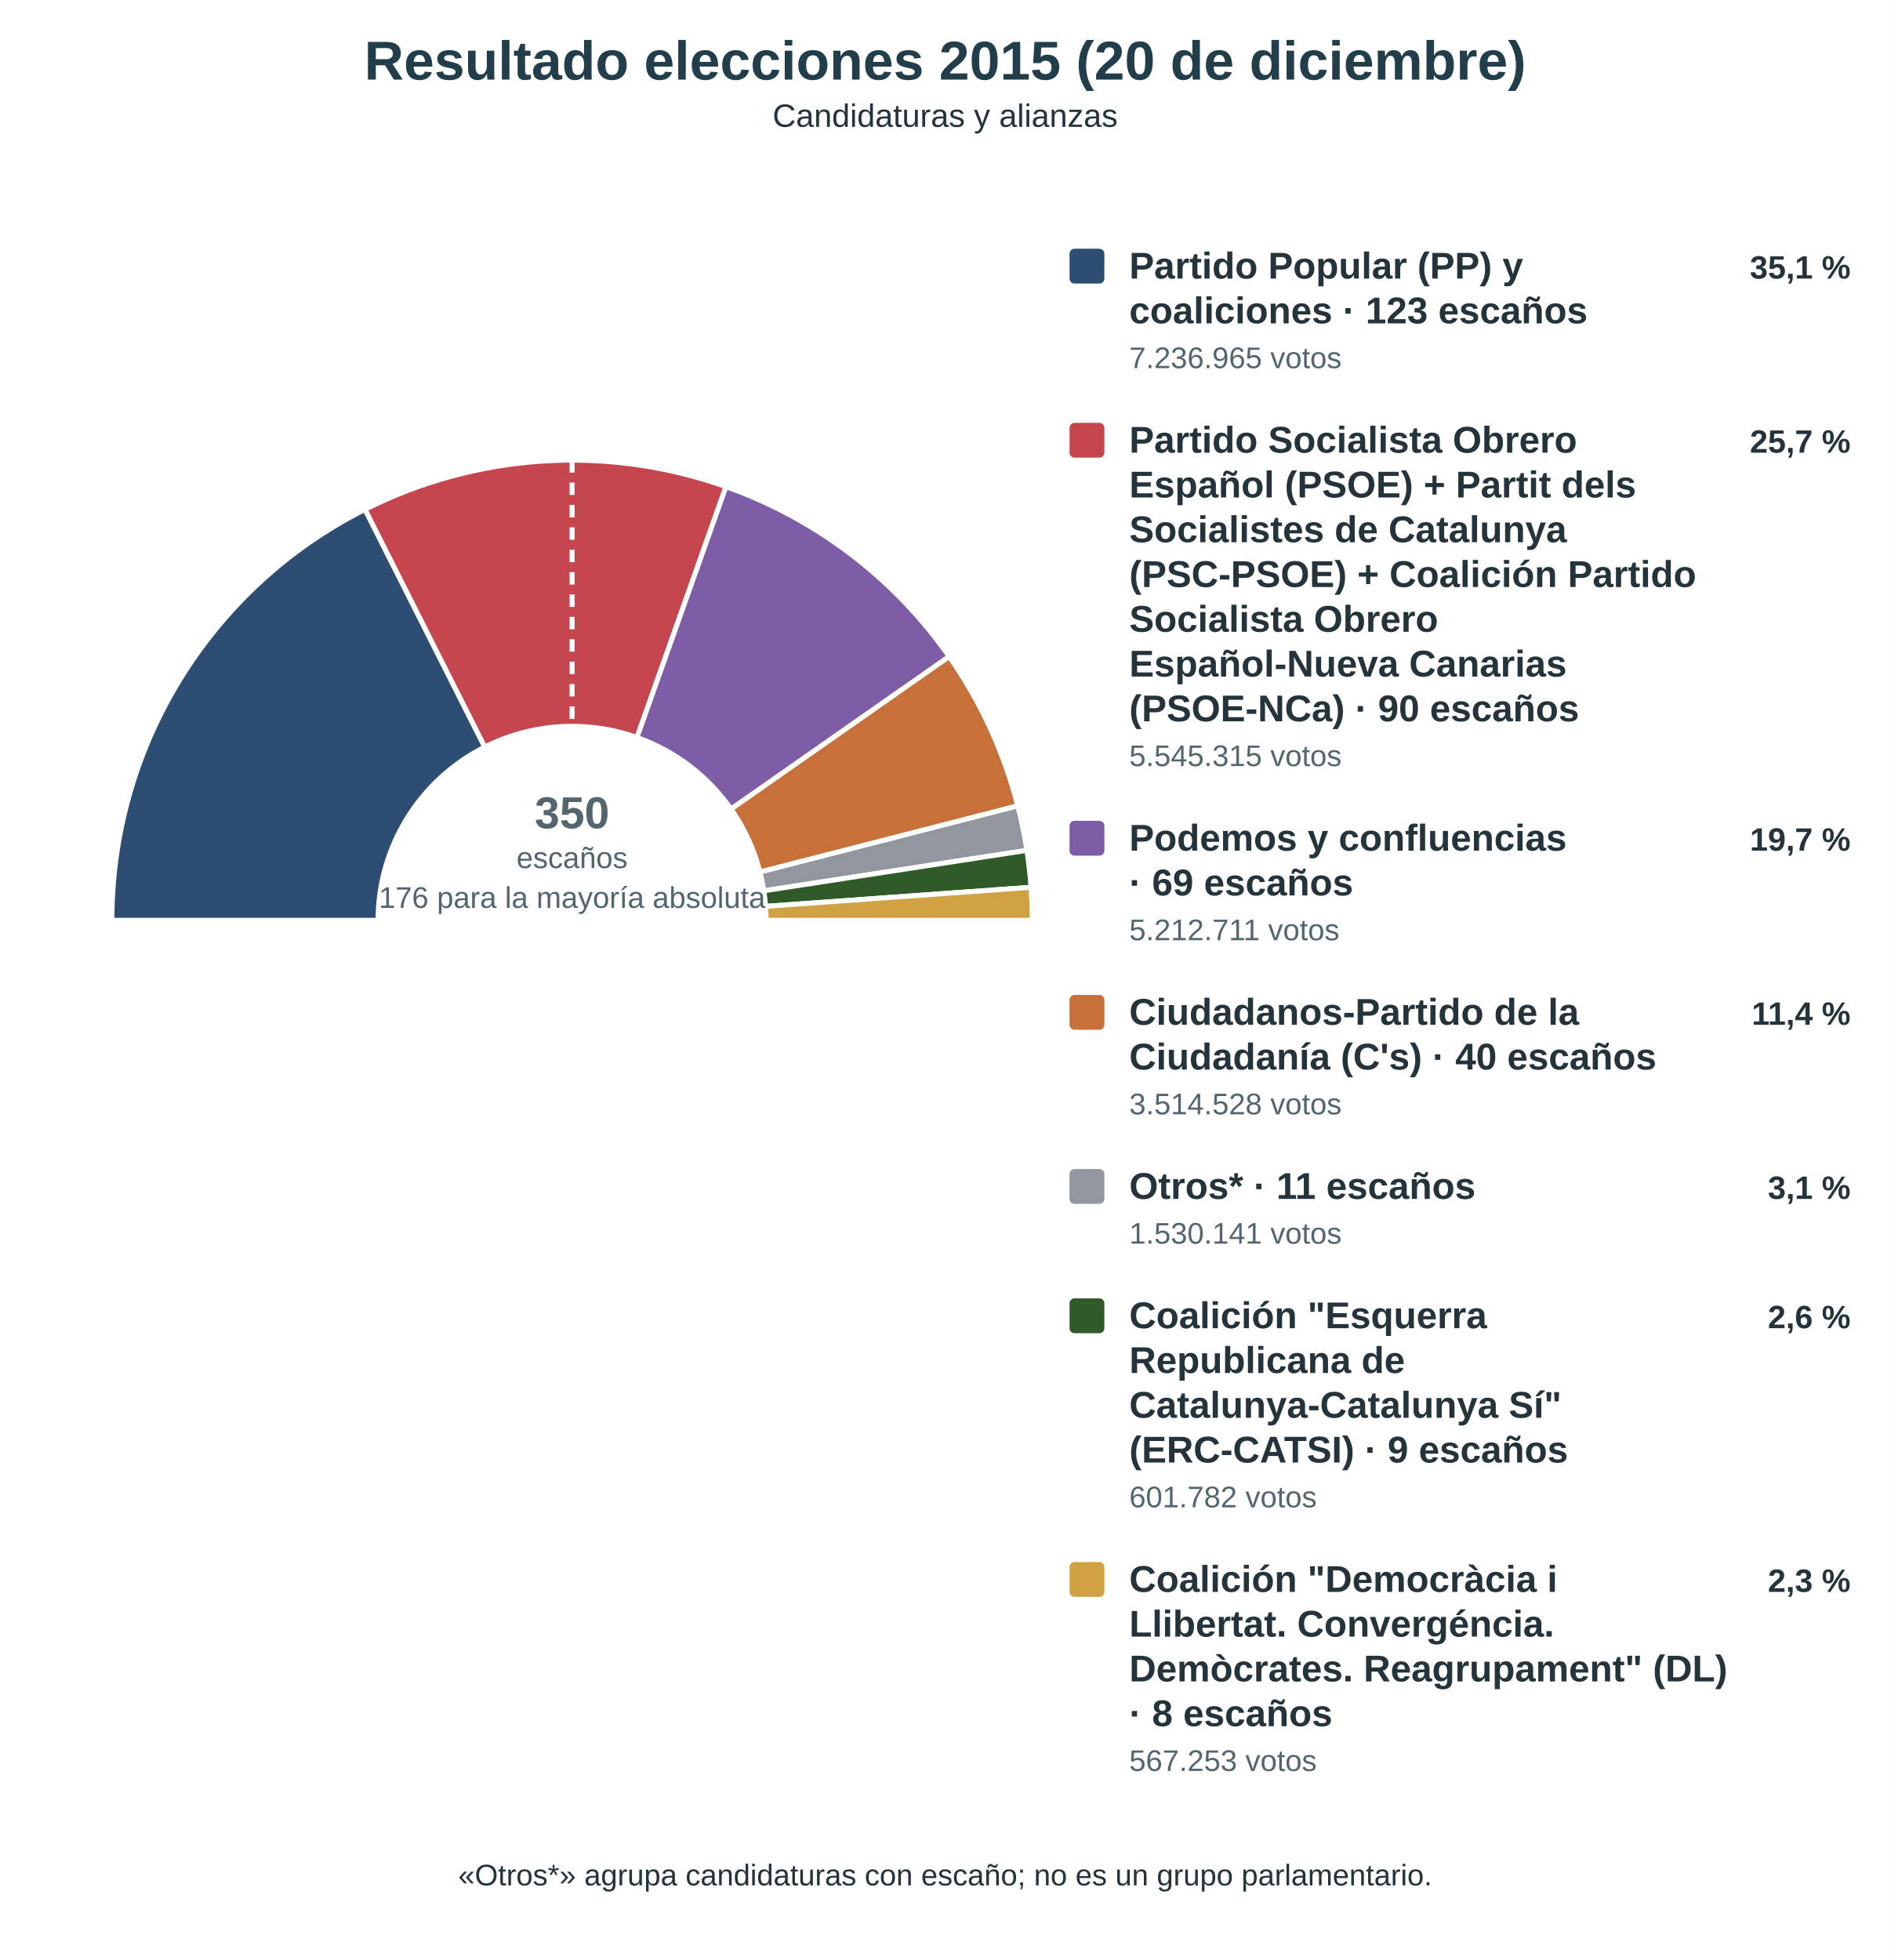
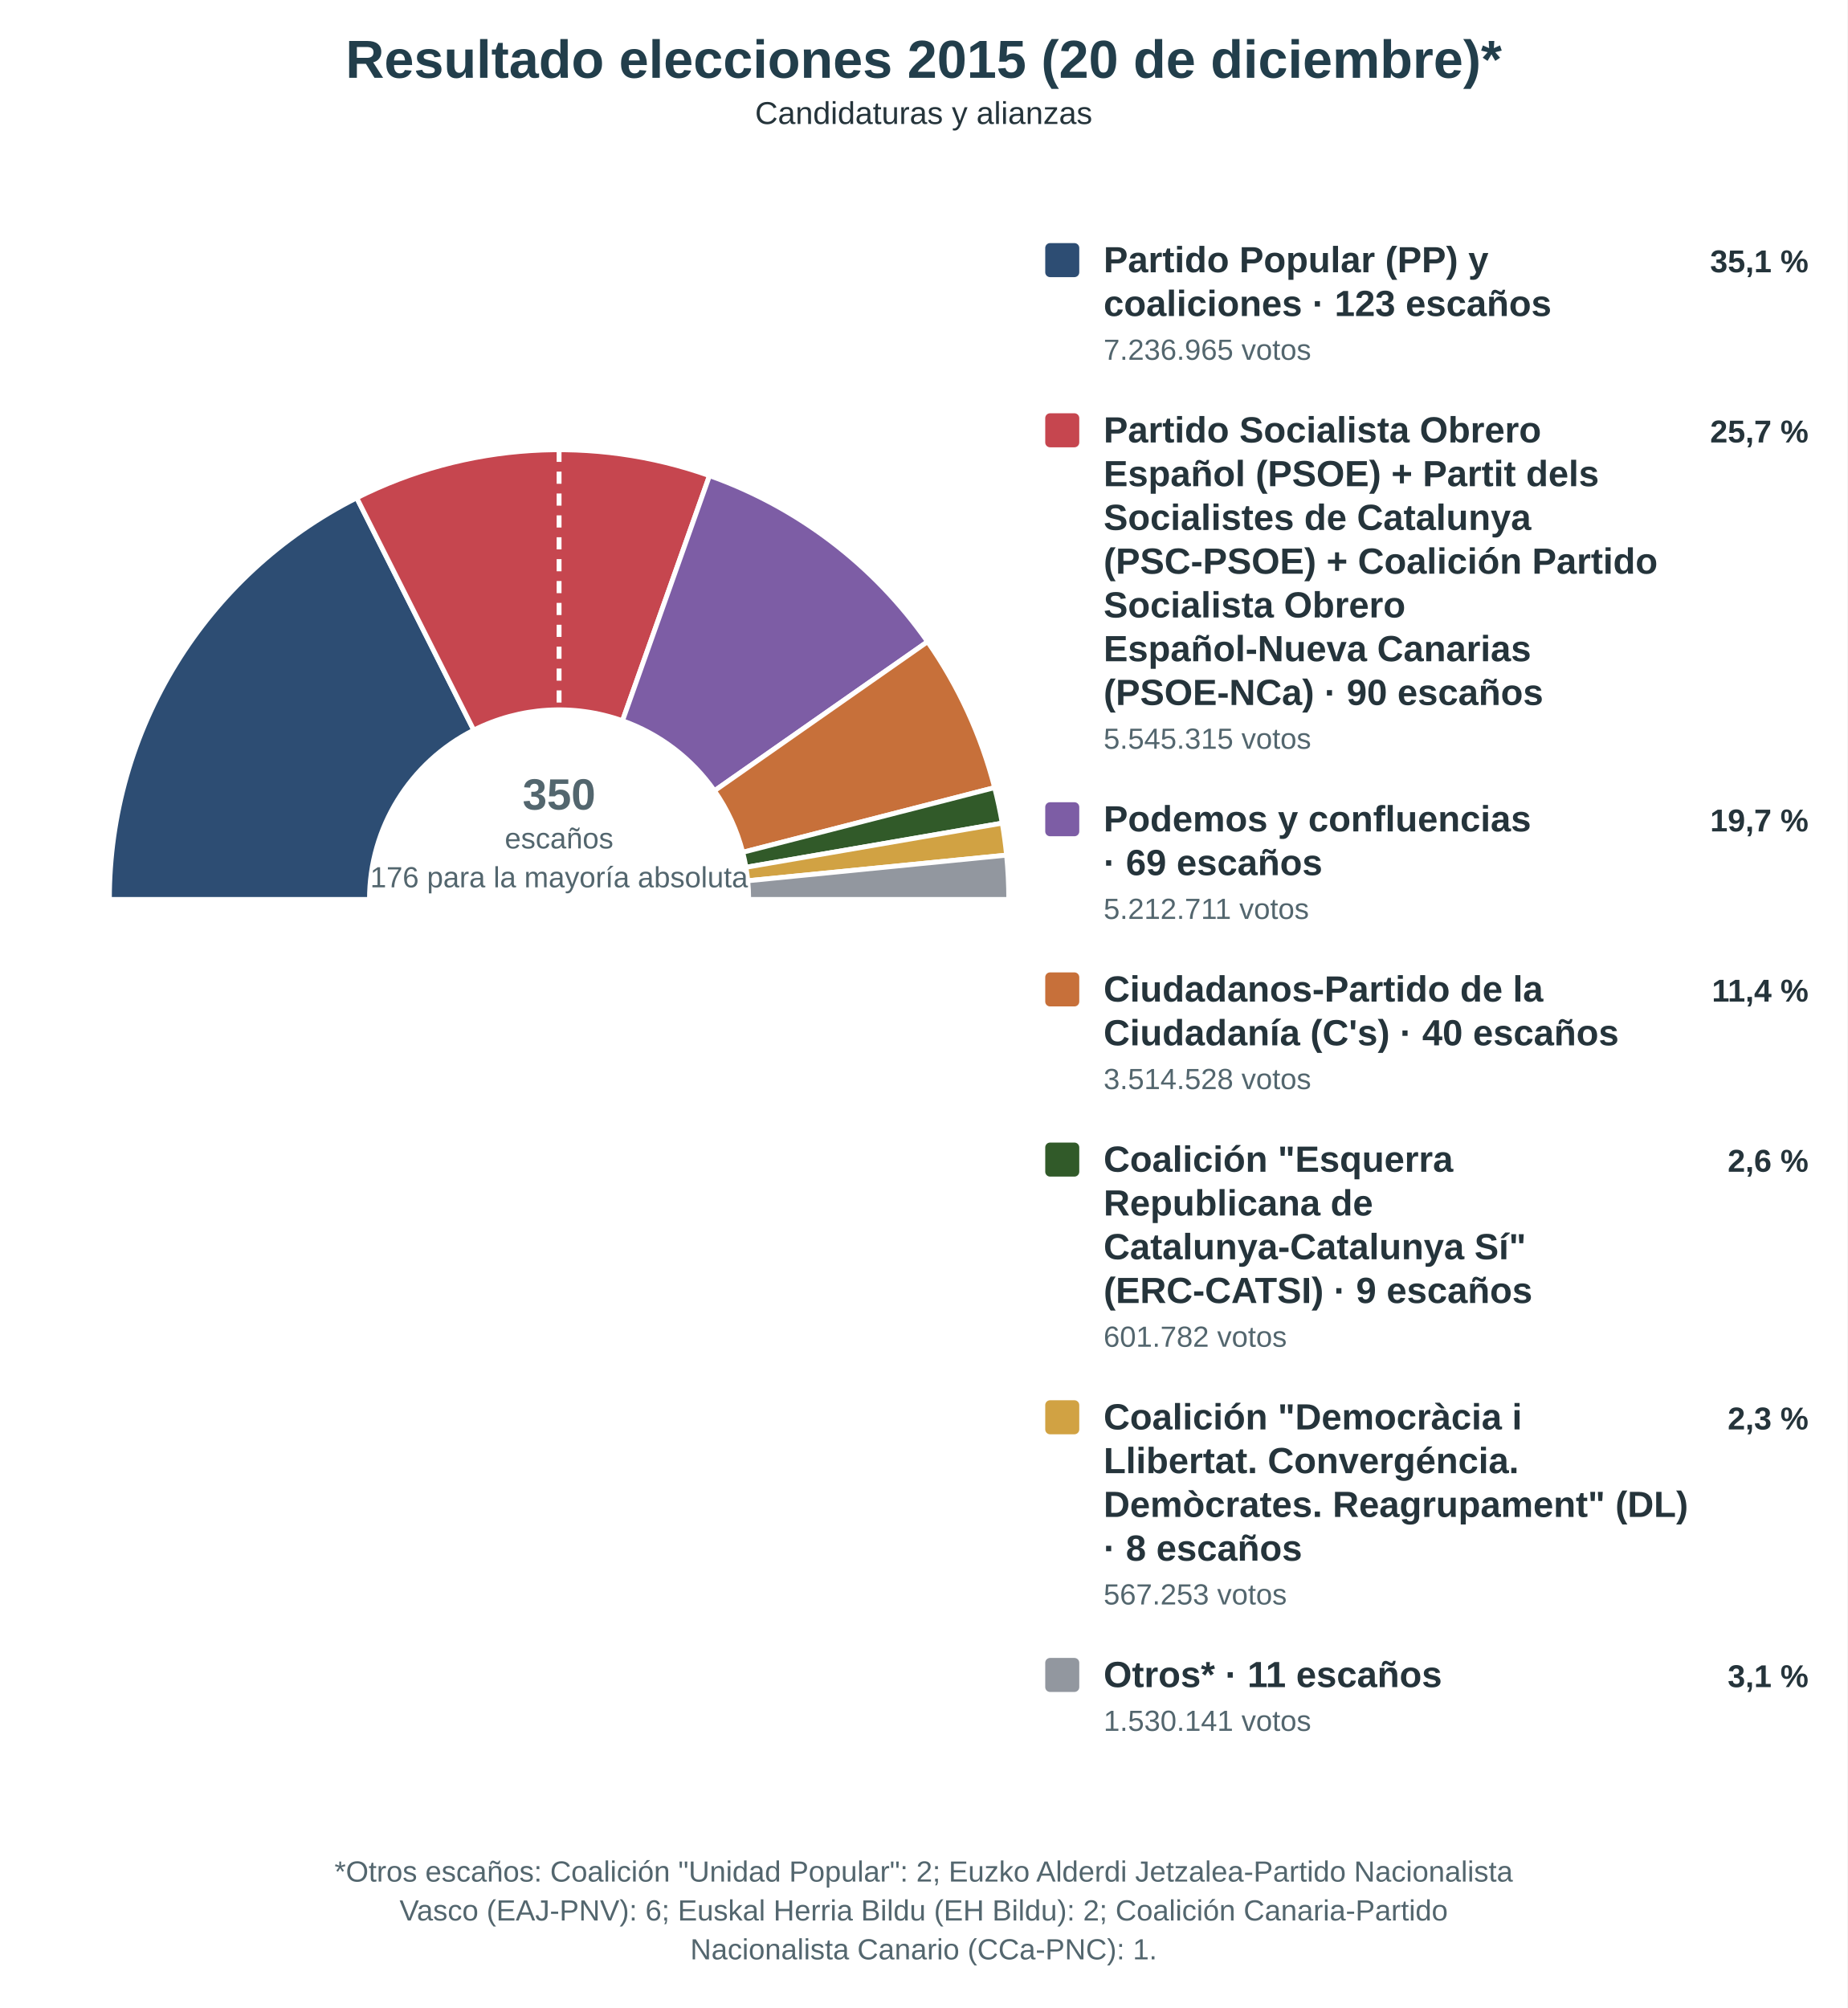
- <svg xmlns="http://www.w3.org/2000/svg" width="760" height="788" viewBox="0 0 760 788" role="img" aria-labelledby="title desc">
-   <style>text{font-family:"Arial Narrow",Arial,sans-serif;fill:#25343b}.title{font-size:22px;font-weight:700;fill:#223e4b}.subtitle{font-size:13px}.party{font-size:15px;font-weight:700}.share{font-size:13px;font-weight:600}.metric{font-size:12px;fill:#53666e}.center-seat{font-size:18px;font-weight:700;fill:#53666e}.center-note{font-size:12px;fill:#53666e}.footnote{font-size:12px}.sector{stroke:#fff;stroke-width:2}</style>
-   <rect width="760" height="788" fill="#fff" />
-   <text class="title" x="380" y="32" text-anchor="middle">Resultado elecciones 2015 (20 de diciembre)</text>
+ <svg xmlns="http://www.w3.org/2000/svg" width="760" height="826" viewBox="0 0 760 826" role="img" aria-labelledby="title desc">
+   <style>text{font-family:"Arial Narrow",Arial,sans-serif;fill:#25343b}.title{font-size:22px;font-weight:700;fill:#223e4b}.subtitle{font-size:13px}.party{font-size:15px;font-weight:700}.share{font-size:13px;font-weight:600}.metric{font-size:12px;fill:#53666e}.center-seat{font-size:18px;font-weight:700;fill:#53666e}.center-note{font-size:12px;fill:#53666e}.other-seats-note{font-size:12px;fill:#53666e}.sector{stroke:#fff;stroke-width:2}</style>
+   <rect width="760" height="826" fill="#fff" />
+   <text class="title" x="380" y="32" text-anchor="middle">Resultado elecciones 2015 (20 de diciembre)*</text>
  <text class="subtitle" x="380" y="51" text-anchor="middle">Candidaturas y alianzas</text>
  <path class="sector" data-party="Partido Popular (PP) y coaliciones" data-seats="123" data-seat-percent="35.143" fill="#2d4d73" d="M45.00,370.00 A185,185 0 0 1 146.75,204.79 L194.90,300.34 A78,78 0 0 0 152.00,370.00 Z" />
  <path class="sector" data-party="PSOE, PSC y PSOE-Nueva Canarias" data-seats="90" data-seat-percent="25.714" fill="#c6464f" d="M146.75,204.79 A185,185 0 0 1 291.88,195.66 L256.09,296.49 A78,78 0 0 0 194.90,300.34 Z" />
  <path class="sector" data-party="Podemos y confluencias" data-seats="69" data-seat-percent="19.714" fill="#7d5da5" d="M291.88,195.66 A185,185 0 0 1 381.60,263.96 L293.92,325.29 A78,78 0 0 0 256.09,296.49 Z" />
  <path class="sector" data-party="Ciudadanos-Partido de la Ciudadanía (C's)" data-seats="40" data-seat-percent="11.429" fill="#c7703a" d="M381.60,263.96 A185,185 0 0 1 409.19,323.99 L305.55,350.60 A78,78 0 0 0 293.92,325.29 Z" />
-   <path class="sector" data-party="Otros*" data-seats="11" data-seat-percent="3.143" fill="#92979f" d="M409.19,323.99 A185,185 0 0 1 412.85,341.88 L307.09,358.14 A78,78 0 0 0 305.55,350.60 Z" />
-   <path class="sector" data-party="Coalición &quot;Esquerra Republicana de Catalunya-Catalunya Sí&quot; (ERC-CATSI)" data-seats="9" data-seat-percent="2.571" fill="#315a29" d="M412.85,341.88 A185,185 0 0 1 414.52,356.73 L307.80,364.40 A78,78 0 0 0 307.09,358.14 Z" />
-   <path class="sector" data-party="Coalición &quot;Democràcia i Llibertat. Convergéncia. Demòcrates. Reagrupament&quot; (DL)" data-seats="8" data-seat-percent="2.286" fill="#d1a243" d="M414.52,356.73 A185,185 0 0 1 415.00,370.00 L308.00,370.00 A78,78 0 0 0 307.80,364.40 Z" />
+   <path class="sector" data-party="Coalición &quot;Esquerra Republicana de Catalunya-Catalunya Sí&quot; (ERC-CATSI)" data-seats="9" data-seat-percent="2.571" fill="#315a29" d="M409.19,323.99 A185,185 0 0 1 412.32,338.60 L306.87,356.76 A78,78 0 0 0 305.55,350.60 Z" />
+   <path class="sector" data-party="Coalición &quot;Democràcia i Llibertat. Convergéncia. Demòcrates. Reagrupament&quot; (DL)" data-seats="8" data-seat-percent="2.286" fill="#d1a243" d="M412.32,338.60 A185,185 0 0 1 414.10,351.76 L307.62,362.31 A78,78 0 0 0 306.87,356.76 Z" />
+   <path class="sector" data-party="Otros*" data-seats="11" data-seat-percent="3.143" fill="#92979f" d="M414.10,351.76 A185,185 0 0 1 415.00,370.00 L308.00,370.00 A78,78 0 0 0 307.62,362.31 Z" />
  <line x1="230" y1="185" x2="230" y2="292" stroke="#fff" stroke-width="2" stroke-dasharray="5 4" />
  <circle cx="230" cy="370" r="77" fill="#fff" />
  <text class="center-seat" x="230" y="333" text-anchor="middle">350</text>
  <text class="center-note" x="230" y="349" text-anchor="middle">escaños</text>
  <text class="center-note" x="230" y="365" text-anchor="middle">176 para la mayoría absoluta</text>
  <rect x="430" y="100" width="14" height="14" rx="2" fill="#2d4d73" />
  <text class="party" x="454" y="112">Partido Popular (PP) y</text>
  <text class="share" x="744" y="112" text-anchor="end">35,1 %</text>
  <text class="party" x="454" y="130">coaliciones · 123 escaños</text>
  <text class="metric" x="454" y="148">7.236.965 votos</text>
  <rect x="430" y="170" width="14" height="14" rx="2" fill="#c6464f" />
  <text class="party" x="454" y="182">Partido Socialista Obrero</text>
  <text class="share" x="744" y="182" text-anchor="end">25,7 %</text>
  <text class="party" x="454" y="200">Español (PSOE) + Partit dels</text>
  <text class="party" x="454" y="218">Socialistes de Catalunya</text>
  <text class="party" x="454" y="236">(PSC-PSOE) + Coalición Partido</text>
  <text class="party" x="454" y="254">Socialista Obrero</text>
  <text class="party" x="454" y="272">Español-Nueva Canarias</text>
  <text class="party" x="454" y="290">(PSOE-NCa) · 90 escaños</text>
  <text class="metric" x="454" y="308">5.545.315 votos</text>
  <rect x="430" y="330" width="14" height="14" rx="2" fill="#7d5da5" />
  <text class="party" x="454" y="342">Podemos y confluencias</text>
  <text class="share" x="744" y="342" text-anchor="end">19,7 %</text>
  <text class="party" x="454" y="360">· 69 escaños</text>
  <text class="metric" x="454" y="378">5.212.711 votos</text>
  <rect x="430" y="400" width="14" height="14" rx="2" fill="#c7703a" />
  <text class="party" x="454" y="412">Ciudadanos-Partido de la</text>
  <text class="share" x="744" y="412" text-anchor="end">11,4 %</text>
  <text class="party" x="454" y="430">Ciudadanía (C's) · 40 escaños</text>
  <text class="metric" x="454" y="448">3.514.528 votos</text>
-   <rect x="430" y="470" width="14" height="14" rx="2" fill="#92979f" />
-   <text class="party" x="454" y="482">Otros* · 11 escaños</text>
-   <text class="share" x="744" y="482" text-anchor="end">3,1 %</text>
-   <text class="metric" x="454" y="500">1.530.141 votos</text>
-   <rect x="430" y="522" width="14" height="14" rx="2" fill="#315a29" />
-   <text class="party" x="454" y="534">Coalición "Esquerra</text>
-   <text class="share" x="744" y="534" text-anchor="end">2,6 %</text>
-   <text class="party" x="454" y="552">Republicana de</text>
-   <text class="party" x="454" y="570">Catalunya-Catalunya Sí"</text>
-   <text class="party" x="454" y="588">(ERC-CATSI) · 9 escaños</text>
-   <text class="metric" x="454" y="606">601.782 votos</text>
-   <rect x="430" y="628" width="14" height="14" rx="2" fill="#d1a243" />
-   <text class="party" x="454" y="640">Coalición "Democràcia i</text>
-   <text class="share" x="744" y="640" text-anchor="end">2,3 %</text>
-   <text class="party" x="454" y="658">Llibertat. Convergéncia.</text>
-   <text class="party" x="454" y="676">Demòcrates. Reagrupament" (DL)</text>
-   <text class="party" x="454" y="694">· 8 escaños</text>
-   <text class="metric" x="454" y="712">567.253 votos</text>
-   <text class="footnote" x="380" y="758" text-anchor="middle">«Otros*» agrupa candidaturas con escaño; no es un grupo parlamentario.</text>
+   <rect x="430" y="470" width="14" height="14" rx="2" fill="#315a29" />
+   <text class="party" x="454" y="482">Coalición "Esquerra</text>
+   <text class="share" x="744" y="482" text-anchor="end">2,6 %</text>
+   <text class="party" x="454" y="500">Republicana de</text>
+   <text class="party" x="454" y="518">Catalunya-Catalunya Sí"</text>
+   <text class="party" x="454" y="536">(ERC-CATSI) · 9 escaños</text>
+   <text class="metric" x="454" y="554">601.782 votos</text>
+   <rect x="430" y="576" width="14" height="14" rx="2" fill="#d1a243" />
+   <text class="party" x="454" y="588">Coalición "Democràcia i</text>
+   <text class="share" x="744" y="588" text-anchor="end">2,3 %</text>
+   <text class="party" x="454" y="606">Llibertat. Convergéncia.</text>
+   <text class="party" x="454" y="624">Demòcrates. Reagrupament" (DL)</text>
+   <text class="party" x="454" y="642">· 8 escaños</text>
+   <text class="metric" x="454" y="660">567.253 votos</text>
+   <rect x="430" y="682" width="14" height="14" rx="2" fill="#92979f" />
+   <text class="party" x="454" y="694">Otros* · 11 escaños</text>
+   <text class="share" x="744" y="694" text-anchor="end">3,1 %</text>
+   <text class="metric" x="454" y="712">1.530.141 votos</text>
+   <text class="other-seats-note" x="380" y="774" text-anchor="middle">*Otros escaños: Coalición "Unidad Popular": 2; Euzko Alderdi Jetzalea-Partido Nacionalista</text>
+   <text class="other-seats-note" x="380" y="790" text-anchor="middle">Vasco (EAJ-PNV): 6; Euskal Herria Bildu (EH Bildu): 2; Coalición Canaria-Partido</text>
+   <text class="other-seats-note" x="380" y="806" text-anchor="middle">Nacionalista Canario (CCa-PNC): 1.</text>
</svg>
